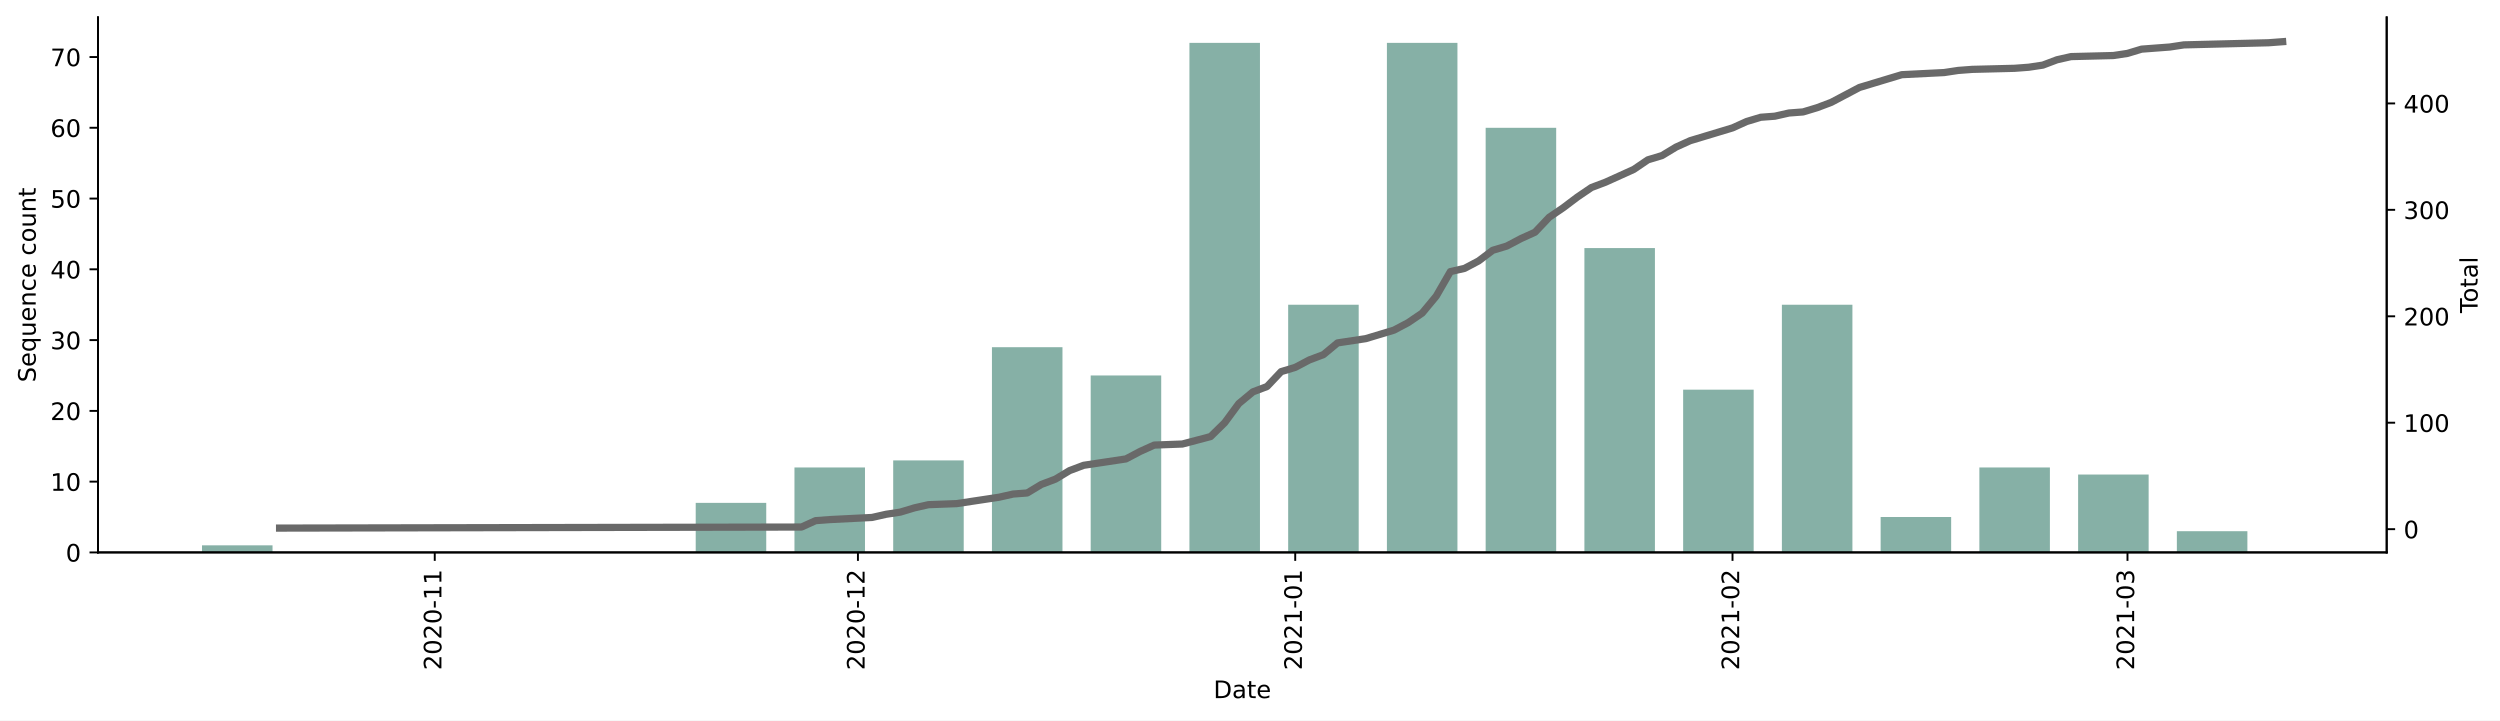
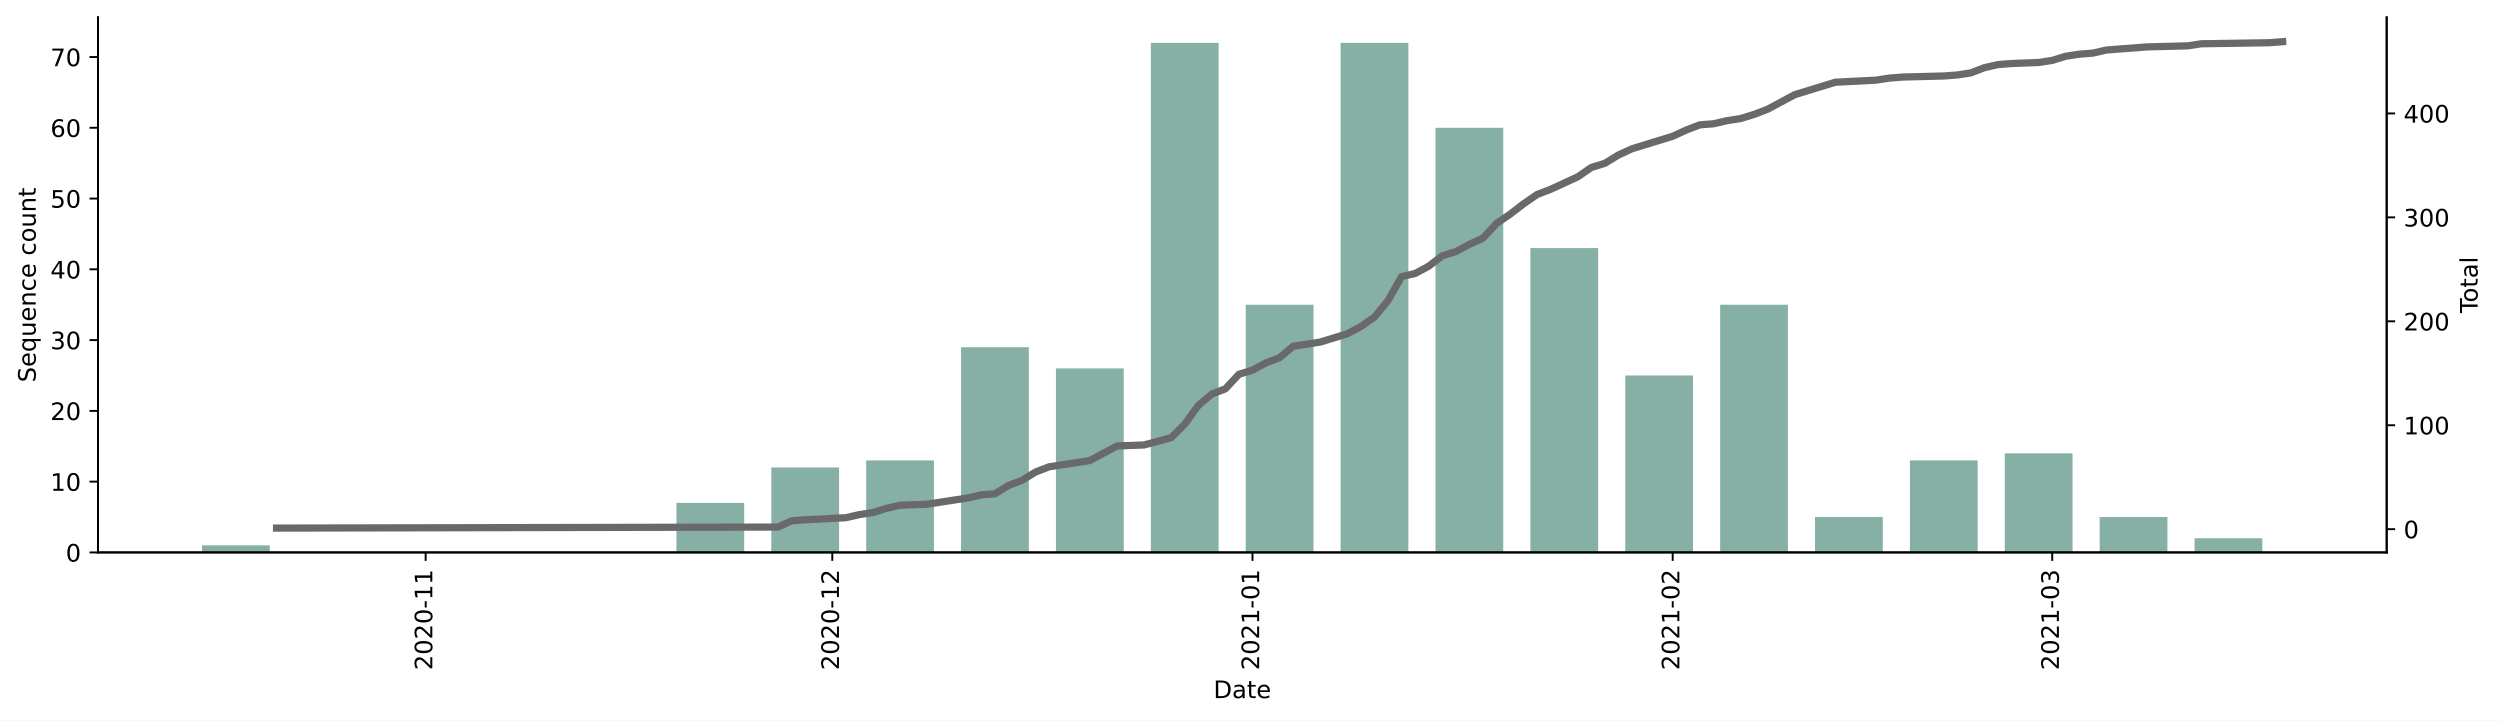
<svg xmlns="http://www.w3.org/2000/svg" xmlns:xlink="http://www.w3.org/1999/xlink" height="298.621pt" version="1.1" viewBox="0 0 1036.169 298.621" width="1036.169pt">
  <defs>
    <style type="text/css">*{stroke-linecap:butt;stroke-linejoin:round;}</style>
  </defs>
  <g id="figure_1">
    <g id="patch_1">
      <path d="M 0 298.621  L 1036.169 298.621  L 1036.169 0  L 0 0  z " style="fill:#ffffff;" />
    </g>
    <g id="axes_1">
      <g id="patch_2">
        <path d="M 40.603 228.96  L 989.203 228.96  L 989.203 7.2  L 40.603 7.2  z " style="fill:#ffffff;" />
      </g>
      <g id="patch_3">
-         <path clip-path="url(#p572b1491c7)" d="M 83.721 228.96  L 112.954 228.96  L 112.954 226.027  L 83.721 226.027  z " style="fill:#86b0a6;" />
+         <path clip-path="url(#pa84a18b714)" d="M 83.721 228.96  L 111.811 228.96  L 111.811 226.027  L 83.721 226.027  z " style="fill:#86b0a6;" />
      </g>
      <g id="patch_4">
-         <path clip-path="url(#p572b1491c7)" d="M 288.35 228.96  L 317.583 228.96  L 317.583 208.427  L 288.35 208.427  z " style="fill:#86b0a6;" />
+         <path clip-path="url(#pa84a18b714)" d="M 280.351 228.96  L 308.441 228.96  L 308.441 208.427  L 280.351 208.427  z " style="fill:#86b0a6;" />
      </g>
      <g id="patch_5">
-         <path clip-path="url(#p572b1491c7)" d="M 329.276 228.96  L 358.508 228.96  L 358.508 193.76  L 329.276 193.76  z " style="fill:#86b0a6;" />
+         <path clip-path="url(#pa84a18b714)" d="M 319.677 228.96  L 347.768 228.96  L 347.768 193.76  L 319.677 193.76  z " style="fill:#86b0a6;" />
      </g>
      <g id="patch_6">
-         <path clip-path="url(#p572b1491c7)" d="M 370.201 228.96  L 399.434 228.96  L 399.434 190.827  L 370.201 190.827  z " style="fill:#86b0a6;" />
+         <path clip-path="url(#pa84a18b714)" d="M 359.004 228.96  L 387.094 228.96  L 387.094 190.827  L 359.004 190.827  z " style="fill:#86b0a6;" />
      </g>
      <g id="patch_7">
-         <path clip-path="url(#p572b1491c7)" d="M 411.127 228.96  L 440.36 228.96  L 440.36 143.893  L 411.127 143.893  z " style="fill:#86b0a6;" />
+         <path clip-path="url(#pa84a18b714)" d="M 398.33 228.96  L 426.42 228.96  L 426.42 143.893  L 398.33 143.893  z " style="fill:#86b0a6;" />
      </g>
      <g id="patch_8">
-         <path clip-path="url(#p572b1491c7)" d="M 452.053 228.96  L 481.286 228.96  L 481.286 155.627  L 452.053 155.627  z " style="fill:#86b0a6;" />
+         <path clip-path="url(#pa84a18b714)" d="M 437.656 228.96  L 465.746 228.96  L 465.746 152.693  L 437.656 152.693  z " style="fill:#86b0a6;" />
      </g>
      <g id="patch_9">
-         <path clip-path="url(#p572b1491c7)" d="M 492.979 228.96  L 522.211 228.96  L 522.211 17.76  L 492.979 17.76  z " style="fill:#86b0a6;" />
+         <path clip-path="url(#pa84a18b714)" d="M 476.982 228.96  L 505.072 228.96  L 505.072 17.76  L 476.982 17.76  z " style="fill:#86b0a6;" />
      </g>
      <g id="patch_10">
-         <path clip-path="url(#p572b1491c7)" d="M 533.904 228.96  L 563.137 228.96  L 563.137 126.293  L 533.904 126.293  z " style="fill:#86b0a6;" />
+         <path clip-path="url(#pa84a18b714)" d="M 516.308 228.96  L 544.398 228.96  L 544.398 126.293  L 516.308 126.293  z " style="fill:#86b0a6;" />
      </g>
      <g id="patch_11">
-         <path clip-path="url(#p572b1491c7)" d="M 574.83 228.96  L 604.063 228.96  L 604.063 17.76  L 574.83 17.76  z " style="fill:#86b0a6;" />
+         <path clip-path="url(#pa84a18b714)" d="M 555.634 228.96  L 583.724 228.96  L 583.724 17.76  L 555.634 17.76  z " style="fill:#86b0a6;" />
      </g>
      <g id="patch_12">
-         <path clip-path="url(#p572b1491c7)" d="M 615.756 228.96  L 644.988 228.96  L 644.988 52.96  L 615.756 52.96  z " style="fill:#86b0a6;" />
+         <path clip-path="url(#pa84a18b714)" d="M 594.96 228.96  L 623.05 228.96  L 623.05 52.96  L 594.96 52.96  z " style="fill:#86b0a6;" />
      </g>
      <g id="patch_13">
-         <path clip-path="url(#p572b1491c7)" d="M 656.682 228.96  L 685.914 228.96  L 685.914 102.827  L 656.682 102.827  z " style="fill:#86b0a6;" />
+         <path clip-path="url(#pa84a18b714)" d="M 634.286 228.96  L 662.376 228.96  L 662.376 102.827  L 634.286 102.827  z " style="fill:#86b0a6;" />
      </g>
      <g id="patch_14">
-         <path clip-path="url(#p572b1491c7)" d="M 697.607 228.96  L 726.84 228.96  L 726.84 161.493  L 697.607 161.493  z " style="fill:#86b0a6;" />
+         <path clip-path="url(#pa84a18b714)" d="M 673.612 228.96  L 701.702 228.96  L 701.702 155.627  L 673.612 155.627  z " style="fill:#86b0a6;" />
      </g>
      <g id="patch_15">
-         <path clip-path="url(#p572b1491c7)" d="M 738.533 228.96  L 767.766 228.96  L 767.766 126.293  L 738.533 126.293  z " style="fill:#86b0a6;" />
+         <path clip-path="url(#pa84a18b714)" d="M 712.938 228.96  L 741.028 228.96  L 741.028 126.293  L 712.938 126.293  z " style="fill:#86b0a6;" />
      </g>
      <g id="patch_16">
-         <path clip-path="url(#p572b1491c7)" d="M 779.459 228.96  L 808.691 228.96  L 808.691 214.293  L 779.459 214.293  z " style="fill:#86b0a6;" />
+         <path clip-path="url(#pa84a18b714)" d="M 752.264 228.96  L 780.354 228.96  L 780.354 214.293  L 752.264 214.293  z " style="fill:#86b0a6;" />
      </g>
      <g id="patch_17">
-         <path clip-path="url(#p572b1491c7)" d="M 820.384 228.96  L 849.617 228.96  L 849.617 193.76  L 820.384 193.76  z " style="fill:#86b0a6;" />
+         <path clip-path="url(#pa84a18b714)" d="M 791.59 228.96  L 819.68 228.96  L 819.68 190.827  L 791.59 190.827  z " style="fill:#86b0a6;" />
      </g>
      <g id="patch_18">
-         <path clip-path="url(#p572b1491c7)" d="M 861.31 228.96  L 890.543 228.96  L 890.543 196.693  L 861.31 196.693  z " style="fill:#86b0a6;" />
+         <path clip-path="url(#pa84a18b714)" d="M 830.916 228.96  L 859.006 228.96  L 859.006 187.893  L 830.916 187.893  z " style="fill:#86b0a6;" />
      </g>
      <g id="patch_19">
-         <path clip-path="url(#p572b1491c7)" d="M 902.236 228.96  L 931.469 228.96  L 931.469 220.16  L 902.236 220.16  z " style="fill:#86b0a6;" />
+         <path clip-path="url(#pa84a18b714)" d="M 870.242 228.96  L 898.332 228.96  L 898.332 214.293  L 870.242 214.293  z " style="fill:#86b0a6;" />
+       </g>
+       <g id="patch_20">
+         <path clip-path="url(#pa84a18b714)" d="M 909.568 228.96  L 937.658 228.96  L 937.658 223.093  L 909.568 223.093  z " style="fill:#86b0a6;" />
      </g>
      <g id="matplotlib.axis_1">
        <g id="xtick_1">
          <g id="line2d_1">
            <defs>
-               <path d="M 0 0  L 0 3.5  " id="md94a33bcf1" style="stroke:#000000;stroke-width:0.8;" />
-             </defs>
-             <g>
-               <use style="stroke:#000000;stroke-width:0.8;" x="180.189" xlink:href="#md94a33bcf1" y="228.96" />
+               <path d="M 0 0  L 0 3.5  " id="m522c4301f9" style="stroke:#000000;stroke-width:0.8;" />
+             </defs>
+             <g>
+               <use style="stroke:#000000;stroke-width:0.8;" x="176.418" xlink:href="#m522c4301f9" y="228.96" />
            </g>
          </g>
          <g id="text_1">
-             <g transform="translate(182.9485 277.7428)rotate(-90)scale(0.1 -0.1)">
+             <g transform="translate(179.1778 277.7428)rotate(-90)scale(0.1 -0.1)">
              <defs>
                <path d="M 19.188 8.297  L 53.609 8.297  L 53.609 0  L 7.328 0  L 7.328 8.297  Q 12.938 14.109 22.625 23.891  Q 32.328 33.688 34.812 36.531  Q 39.547 41.844 41.422 45.531  Q 43.312 49.219 43.312 52.781  Q 43.312 58.594 39.234 62.25  Q 35.156 65.922 28.609 65.922  Q 23.969 65.922 18.812 64.312  Q 13.672 62.703 7.812 59.422  L 7.812 69.391  Q 13.766 71.781 18.938 73  Q 24.125 74.219 28.422 74.219  Q 39.75 74.219 46.484 68.547  Q 53.219 62.891 53.219 53.422  Q 53.219 48.922 51.531 44.891  Q 49.859 40.875 45.406 35.406  Q 44.188 33.984 37.641 27.219  Q 31.109 20.453 19.188 8.297  z " id="DejaVuSans-50" />
                <path d="M 31.781 66.406  Q 24.172 66.406 20.328 58.906  Q 16.5 51.422 16.5 36.375  Q 16.5 21.391 20.328 13.891  Q 24.172 6.391 31.781 6.391  Q 39.453 6.391 43.281 13.891  Q 47.125 21.391 47.125 36.375  Q 47.125 51.422 43.281 58.906  Q 39.453 66.406 31.781 66.406  z M 31.781 74.219  Q 44.047 74.219 50.516 64.516  Q 56.984 54.828 56.984 36.375  Q 56.984 17.969 50.516 8.266  Q 44.047 -1.422 31.781 -1.422  Q 19.531 -1.422 13.062 8.266  Q 6.594 17.969 6.594 36.375  Q 6.594 54.828 13.062 64.516  Q 19.531 74.219 31.781 74.219  z " id="DejaVuSans-48" />
                <path d="M 4.891 31.391  L 31.203 31.391  L 31.203 23.391  L 4.891 23.391  z " id="DejaVuSans-45" />
                <path d="M 12.406 8.297  L 28.516 8.297  L 28.516 63.922  L 10.984 60.406  L 10.984 69.391  L 28.422 72.906  L 38.281 72.906  L 38.281 8.297  L 54.391 8.297  L 54.391 0  L 12.406 0  z " id="DejaVuSans-49" />
              </defs>
              <use xlink:href="#DejaVuSans-50" />
              <use x="63.623" xlink:href="#DejaVuSans-48" />
              <use x="127.246" xlink:href="#DejaVuSans-50" />
              <use x="190.869" xlink:href="#DejaVuSans-48" />
              <use x="254.492" xlink:href="#DejaVuSans-45" />
              <use x="290.576" xlink:href="#DejaVuSans-49" />
              <use x="354.199" xlink:href="#DejaVuSans-49" />
            </g>
          </g>
        </g>
        <g id="xtick_2">
          <g id="line2d_2">
            <g>
-               <use style="stroke:#000000;stroke-width:0.8;" x="355.585" xlink:href="#md94a33bcf1" y="228.96" />
+               <use style="stroke:#000000;stroke-width:0.8;" x="344.959" xlink:href="#m522c4301f9" y="228.96" />
            </g>
          </g>
          <g id="text_2">
-             <g transform="translate(358.3445 277.7428)rotate(-90)scale(0.1 -0.1)">
+             <g transform="translate(347.7179 277.7428)rotate(-90)scale(0.1 -0.1)">
              <use xlink:href="#DejaVuSans-50" />
              <use x="63.623" xlink:href="#DejaVuSans-48" />
              <use x="127.246" xlink:href="#DejaVuSans-50" />
              <use x="190.869" xlink:href="#DejaVuSans-48" />
              <use x="254.492" xlink:href="#DejaVuSans-45" />
              <use x="290.576" xlink:href="#DejaVuSans-49" />
              <use x="354.199" xlink:href="#DejaVuSans-50" />
            </g>
          </g>
        </g>
        <g id="xtick_3">
          <g id="line2d_3">
            <g>
-               <use style="stroke:#000000;stroke-width:0.8;" x="536.828" xlink:href="#md94a33bcf1" y="228.96" />
+               <use style="stroke:#000000;stroke-width:0.8;" x="519.117" xlink:href="#m522c4301f9" y="228.96" />
            </g>
          </g>
          <g id="text_3">
-             <g transform="translate(539.587 277.7428)rotate(-90)scale(0.1 -0.1)">
+             <g transform="translate(521.876 277.7428)rotate(-90)scale(0.1 -0.1)">
              <use xlink:href="#DejaVuSans-50" />
              <use x="63.623" xlink:href="#DejaVuSans-48" />
              <use x="127.246" xlink:href="#DejaVuSans-50" />
              <use x="190.869" xlink:href="#DejaVuSans-49" />
              <use x="254.492" xlink:href="#DejaVuSans-45" />
              <use x="290.576" xlink:href="#DejaVuSans-48" />
              <use x="354.199" xlink:href="#DejaVuSans-49" />
            </g>
          </g>
        </g>
        <g id="xtick_4">
          <g id="line2d_4">
            <g>
-               <use style="stroke:#000000;stroke-width:0.8;" x="718.07" xlink:href="#md94a33bcf1" y="228.96" />
+               <use style="stroke:#000000;stroke-width:0.8;" x="693.275" xlink:href="#m522c4301f9" y="228.96" />
            </g>
          </g>
          <g id="text_4">
-             <g transform="translate(720.8295 277.7428)rotate(-90)scale(0.1 -0.1)">
+             <g transform="translate(696.0341 277.7428)rotate(-90)scale(0.1 -0.1)">
              <use xlink:href="#DejaVuSans-50" />
              <use x="63.623" xlink:href="#DejaVuSans-48" />
              <use x="127.246" xlink:href="#DejaVuSans-50" />
              <use x="190.869" xlink:href="#DejaVuSans-49" />
              <use x="254.492" xlink:href="#DejaVuSans-45" />
              <use x="290.576" xlink:href="#DejaVuSans-48" />
              <use x="354.199" xlink:href="#DejaVuSans-50" />
            </g>
          </g>
        </g>
        <g id="xtick_5">
          <g id="line2d_5">
            <g>
-               <use style="stroke:#000000;stroke-width:0.8;" x="881.773" xlink:href="#md94a33bcf1" y="228.96" />
+               <use style="stroke:#000000;stroke-width:0.8;" x="850.579" xlink:href="#m522c4301f9" y="228.96" />
            </g>
          </g>
          <g id="text_5">
-             <g transform="translate(884.5325 277.7428)rotate(-90)scale(0.1 -0.1)">
+             <g transform="translate(853.3382 277.7428)rotate(-90)scale(0.1 -0.1)">
              <defs>
                <path d="M 40.578 39.312  Q 47.656 37.797 51.625 33  Q 55.609 28.219 55.609 21.188  Q 55.609 10.406 48.188 4.484  Q 40.766 -1.422 27.094 -1.422  Q 22.516 -1.422 17.656 -0.516  Q 12.797 0.391 7.625 2.203  L 7.625 11.719  Q 11.719 9.328 16.594 8.109  Q 21.484 6.891 26.812 6.891  Q 36.078 6.891 40.938 10.547  Q 45.797 14.203 45.797 21.188  Q 45.797 27.641 41.281 31.266  Q 36.766 34.906 28.719 34.906  L 20.219 34.906  L 20.219 43.016  L 29.109 43.016  Q 36.375 43.016 40.234 45.922  Q 44.094 48.828 44.094 54.297  Q 44.094 59.906 40.109 62.906  Q 36.141 65.922 28.719 65.922  Q 24.656 65.922 20.016 65.031  Q 15.375 64.156 9.812 62.312  L 9.812 71.094  Q 15.438 72.656 20.344 73.438  Q 25.25 74.219 29.594 74.219  Q 40.828 74.219 47.359 69.109  Q 53.906 64.016 53.906 55.328  Q 53.906 49.266 50.438 45.094  Q 46.969 40.922 40.578 39.312  z " id="DejaVuSans-51" />
              </defs>
              <use xlink:href="#DejaVuSans-50" />
              <use x="63.623" xlink:href="#DejaVuSans-48" />
              <use x="127.246" xlink:href="#DejaVuSans-50" />
              <use x="190.869" xlink:href="#DejaVuSans-49" />
              <use x="254.492" xlink:href="#DejaVuSans-45" />
              <use x="290.576" xlink:href="#DejaVuSans-48" />
              <use x="354.199" xlink:href="#DejaVuSans-51" />
            </g>
          </g>
        </g>
        <g id="text_6">
          <g transform="translate(502.9523 289.3413)scale(0.1 -0.1)">
            <defs>
              <path d="M 19.672 64.797  L 19.672 8.109  L 31.594 8.109  Q 46.688 8.109 53.688 14.938  Q 60.688 21.781 60.688 36.531  Q 60.688 51.172 53.688 57.984  Q 46.688 64.797 31.594 64.797  z M 9.812 72.906  L 30.078 72.906  Q 51.266 72.906 61.172 64.094  Q 71.094 55.281 71.094 36.531  Q 71.094 17.672 61.125 8.828  Q 51.172 0 30.078 0  L 9.812 0  z " id="DejaVuSans-68" />
              <path d="M 34.281 27.484  Q 23.391 27.484 19.188 25  Q 14.984 22.516 14.984 16.5  Q 14.984 11.719 18.141 8.906  Q 21.297 6.109 26.703 6.109  Q 34.188 6.109 38.703 11.406  Q 43.219 16.703 43.219 25.484  L 43.219 27.484  z M 52.203 31.203  L 52.203 0  L 43.219 0  L 43.219 8.297  Q 40.141 3.328 35.547 0.953  Q 30.953 -1.422 24.312 -1.422  Q 15.922 -1.422 10.953 3.297  Q 6 8.016 6 15.922  Q 6 25.141 12.172 29.828  Q 18.359 34.516 30.609 34.516  L 43.219 34.516  L 43.219 35.406  Q 43.219 41.609 39.141 45  Q 35.062 48.391 27.688 48.391  Q 23 48.391 18.547 47.266  Q 14.109 46.141 10.016 43.891  L 10.016 52.203  Q 14.938 54.109 19.578 55.047  Q 24.219 56 28.609 56  Q 40.484 56 46.344 49.844  Q 52.203 43.703 52.203 31.203  z " id="DejaVuSans-97" />
              <path d="M 18.312 70.219  L 18.312 54.688  L 36.812 54.688  L 36.812 47.703  L 18.312 47.703  L 18.312 18.016  Q 18.312 11.328 20.141 9.422  Q 21.969 7.516 27.594 7.516  L 36.812 7.516  L 36.812 0  L 27.594 0  Q 17.188 0 13.234 3.875  Q 9.281 7.766 9.281 18.016  L 9.281 47.703  L 2.688 47.703  L 2.688 54.688  L 9.281 54.688  L 9.281 70.219  z " id="DejaVuSans-116" />
              <path d="M 56.203 29.594  L 56.203 25.203  L 14.891 25.203  Q 15.484 15.922 20.484 11.062  Q 25.484 6.203 34.422 6.203  Q 39.594 6.203 44.453 7.469  Q 49.312 8.734 54.109 11.281  L 54.109 2.781  Q 49.266 0.734 44.188 -0.344  Q 39.109 -1.422 33.891 -1.422  Q 20.797 -1.422 13.156 6.188  Q 5.516 13.812 5.516 26.812  Q 5.516 40.234 12.766 48.109  Q 20.016 56 32.328 56  Q 43.359 56 49.781 48.891  Q 56.203 41.797 56.203 29.594  z M 47.219 32.234  Q 47.125 39.594 43.094 43.984  Q 39.062 48.391 32.422 48.391  Q 24.906 48.391 20.391 44.141  Q 15.875 39.891 15.188 32.172  z " id="DejaVuSans-101" />
            </defs>
            <use xlink:href="#DejaVuSans-68" />
            <use x="77.002" xlink:href="#DejaVuSans-97" />
            <use x="138.281" xlink:href="#DejaVuSans-116" />
            <use x="177.49" xlink:href="#DejaVuSans-101" />
          </g>
        </g>
      </g>
      <g id="matplotlib.axis_2">
        <g id="ytick_1">
          <g id="line2d_6">
            <defs>
-               <path d="M 0 0  L -3.5 0  " id="m9b03193aa4" style="stroke:#000000;stroke-width:0.8;" />
-             </defs>
-             <g>
-               <use style="stroke:#000000;stroke-width:0.8;" x="40.603" xlink:href="#m9b03193aa4" y="228.96" />
+               <path d="M 0 0  L -3.5 0  " id="md5aaa35ded" style="stroke:#000000;stroke-width:0.8;" />
+             </defs>
+             <g>
+               <use style="stroke:#000000;stroke-width:0.8;" x="40.603" xlink:href="#md5aaa35ded" y="228.96" />
            </g>
          </g>
          <g id="text_7">
            <g transform="translate(27.24063 232.7592)scale(0.1 -0.1)">
              <use xlink:href="#DejaVuSans-48" />
            </g>
          </g>
        </g>
        <g id="ytick_2">
          <g id="line2d_7">
            <g>
-               <use style="stroke:#000000;stroke-width:0.8;" x="40.603" xlink:href="#m9b03193aa4" y="199.627" />
+               <use style="stroke:#000000;stroke-width:0.8;" x="40.603" xlink:href="#md5aaa35ded" y="199.627" />
            </g>
          </g>
          <g id="text_8">
            <g transform="translate(20.87813 203.4259)scale(0.1 -0.1)">
              <use xlink:href="#DejaVuSans-49" />
              <use x="63.623" xlink:href="#DejaVuSans-48" />
            </g>
          </g>
        </g>
        <g id="ytick_3">
          <g id="line2d_8">
            <g>
-               <use style="stroke:#000000;stroke-width:0.8;" x="40.603" xlink:href="#m9b03193aa4" y="170.293" />
+               <use style="stroke:#000000;stroke-width:0.8;" x="40.603" xlink:href="#md5aaa35ded" y="170.293" />
            </g>
          </g>
          <g id="text_9">
            <g transform="translate(20.87813 174.0926)scale(0.1 -0.1)">
              <use xlink:href="#DejaVuSans-50" />
              <use x="63.623" xlink:href="#DejaVuSans-48" />
            </g>
          </g>
        </g>
        <g id="ytick_4">
          <g id="line2d_9">
            <g>
-               <use style="stroke:#000000;stroke-width:0.8;" x="40.603" xlink:href="#m9b03193aa4" y="140.96" />
+               <use style="stroke:#000000;stroke-width:0.8;" x="40.603" xlink:href="#md5aaa35ded" y="140.96" />
            </g>
          </g>
          <g id="text_10">
            <g transform="translate(20.87813 144.7592)scale(0.1 -0.1)">
              <use xlink:href="#DejaVuSans-51" />
              <use x="63.623" xlink:href="#DejaVuSans-48" />
            </g>
          </g>
        </g>
        <g id="ytick_5">
          <g id="line2d_10">
            <g>
-               <use style="stroke:#000000;stroke-width:0.8;" x="40.603" xlink:href="#m9b03193aa4" y="111.627" />
+               <use style="stroke:#000000;stroke-width:0.8;" x="40.603" xlink:href="#md5aaa35ded" y="111.627" />
            </g>
          </g>
          <g id="text_11">
            <g transform="translate(20.87813 115.4259)scale(0.1 -0.1)">
              <defs>
                <path d="M 37.797 64.312  L 12.891 25.391  L 37.797 25.391  z M 35.203 72.906  L 47.609 72.906  L 47.609 25.391  L 58.016 25.391  L 58.016 17.188  L 47.609 17.188  L 47.609 0  L 37.797 0  L 37.797 17.188  L 4.891 17.188  L 4.891 26.703  z " id="DejaVuSans-52" />
              </defs>
              <use xlink:href="#DejaVuSans-52" />
              <use x="63.623" xlink:href="#DejaVuSans-48" />
            </g>
          </g>
        </g>
        <g id="ytick_6">
          <g id="line2d_11">
            <g>
-               <use style="stroke:#000000;stroke-width:0.8;" x="40.603" xlink:href="#m9b03193aa4" y="82.293" />
+               <use style="stroke:#000000;stroke-width:0.8;" x="40.603" xlink:href="#md5aaa35ded" y="82.293" />
            </g>
          </g>
          <g id="text_12">
            <g transform="translate(20.87813 86.09255)scale(0.1 -0.1)">
              <defs>
                <path d="M 10.797 72.906  L 49.516 72.906  L 49.516 64.594  L 19.828 64.594  L 19.828 46.734  Q 21.969 47.469 24.109 47.828  Q 26.266 48.188 28.422 48.188  Q 40.625 48.188 47.75 41.5  Q 54.891 34.812 54.891 23.391  Q 54.891 11.625 47.562 5.094  Q 40.234 -1.422 26.906 -1.422  Q 22.312 -1.422 17.547 -0.641  Q 12.797 0.141 7.719 1.703  L 7.719 11.625  Q 12.109 9.234 16.797 8.062  Q 21.484 6.891 26.703 6.891  Q 35.156 6.891 40.078 11.328  Q 45.016 15.766 45.016 23.391  Q 45.016 31 40.078 35.438  Q 35.156 39.891 26.703 39.891  Q 22.75 39.891 18.812 39.016  Q 14.891 38.141 10.797 36.281  z " id="DejaVuSans-53" />
              </defs>
              <use xlink:href="#DejaVuSans-53" />
              <use x="63.623" xlink:href="#DejaVuSans-48" />
            </g>
          </g>
        </g>
        <g id="ytick_7">
          <g id="line2d_12">
            <g>
-               <use style="stroke:#000000;stroke-width:0.8;" x="40.603" xlink:href="#m9b03193aa4" y="52.96" />
+               <use style="stroke:#000000;stroke-width:0.8;" x="40.603" xlink:href="#md5aaa35ded" y="52.96" />
            </g>
          </g>
          <g id="text_13">
            <g transform="translate(20.87813 56.75922)scale(0.1 -0.1)">
              <defs>
                <path d="M 33.016 40.375  Q 26.375 40.375 22.484 35.828  Q 18.609 31.297 18.609 23.391  Q 18.609 15.531 22.484 10.953  Q 26.375 6.391 33.016 6.391  Q 39.656 6.391 43.531 10.953  Q 47.406 15.531 47.406 23.391  Q 47.406 31.297 43.531 35.828  Q 39.656 40.375 33.016 40.375  z M 52.594 71.297  L 52.594 62.312  Q 48.875 64.062 45.094 64.984  Q 41.312 65.922 37.594 65.922  Q 27.828 65.922 22.672 59.328  Q 17.531 52.734 16.797 39.406  Q 19.672 43.656 24.016 45.922  Q 28.375 48.188 33.594 48.188  Q 44.578 48.188 50.953 41.516  Q 57.328 34.859 57.328 23.391  Q 57.328 12.156 50.688 5.359  Q 44.047 -1.422 33.016 -1.422  Q 20.359 -1.422 13.672 8.266  Q 6.984 17.969 6.984 36.375  Q 6.984 53.656 15.188 63.938  Q 23.391 74.219 37.203 74.219  Q 40.922 74.219 44.703 73.484  Q 48.484 72.75 52.594 71.297  z " id="DejaVuSans-54" />
              </defs>
              <use xlink:href="#DejaVuSans-54" />
              <use x="63.623" xlink:href="#DejaVuSans-48" />
            </g>
          </g>
        </g>
        <g id="ytick_8">
          <g id="line2d_13">
            <g>
-               <use style="stroke:#000000;stroke-width:0.8;" x="40.603" xlink:href="#m9b03193aa4" y="23.627" />
+               <use style="stroke:#000000;stroke-width:0.8;" x="40.603" xlink:href="#md5aaa35ded" y="23.627" />
            </g>
          </g>
          <g id="text_14">
            <g transform="translate(20.87813 27.42589)scale(0.1 -0.1)">
              <defs>
                <path d="M 8.203 72.906  L 55.078 72.906  L 55.078 68.703  L 28.609 0  L 18.312 0  L 43.219 64.594  L 8.203 64.594  z " id="DejaVuSans-55" />
              </defs>
              <use xlink:href="#DejaVuSans-55" />
              <use x="63.623" xlink:href="#DejaVuSans-48" />
            </g>
          </g>
        </g>
        <g id="text_15">
          <g transform="translate(14.79844 158.4402)rotate(-90)scale(0.1 -0.1)">
            <defs>
              <path d="M 53.516 70.516  L 53.516 60.891  Q 47.906 63.578 42.922 64.891  Q 37.938 66.219 33.297 66.219  Q 25.25 66.219 20.875 63.094  Q 16.5 59.969 16.5 54.203  Q 16.5 49.359 19.406 46.891  Q 22.312 44.438 30.422 42.922  L 36.375 41.703  Q 47.406 39.594 52.656 34.297  Q 57.906 29 57.906 20.125  Q 57.906 9.516 50.797 4.047  Q 43.703 -1.422 29.984 -1.422  Q 24.812 -1.422 18.969 -0.25  Q 13.141 0.922 6.891 3.219  L 6.891 13.375  Q 12.891 10.016 18.656 8.297  Q 24.422 6.594 29.984 6.594  Q 38.422 6.594 43.016 9.906  Q 47.609 13.234 47.609 19.391  Q 47.609 24.75 44.312 27.781  Q 41.016 30.812 33.5 32.328  L 27.484 33.5  Q 16.453 35.688 11.516 40.375  Q 6.594 45.062 6.594 53.422  Q 6.594 63.094 13.406 68.656  Q 20.219 74.219 32.172 74.219  Q 37.312 74.219 42.625 73.281  Q 47.953 72.359 53.516 70.516  z " id="DejaVuSans-83" />
              <path d="M 14.797 27.297  Q 14.797 17.391 18.875 11.75  Q 22.953 6.109 30.078 6.109  Q 37.203 6.109 41.297 11.75  Q 45.406 17.391 45.406 27.297  Q 45.406 37.203 41.297 42.844  Q 37.203 48.484 30.078 48.484  Q 22.953 48.484 18.875 42.844  Q 14.797 37.203 14.797 27.297  z M 45.406 8.203  Q 42.578 3.328 38.25 0.953  Q 33.938 -1.422 27.875 -1.422  Q 17.969 -1.422 11.734 6.484  Q 5.516 14.406 5.516 27.297  Q 5.516 40.188 11.734 48.094  Q 17.969 56 27.875 56  Q 33.938 56 38.25 53.625  Q 42.578 51.266 45.406 46.391  L 45.406 54.688  L 54.391 54.688  L 54.391 -20.797  L 45.406 -20.797  z " id="DejaVuSans-113" />
              <path d="M 8.5 21.578  L 8.5 54.688  L 17.484 54.688  L 17.484 21.922  Q 17.484 14.156 20.5 10.266  Q 23.531 6.391 29.594 6.391  Q 36.859 6.391 41.078 11.031  Q 45.312 15.672 45.312 23.688  L 45.312 54.688  L 54.297 54.688  L 54.297 0  L 45.312 0  L 45.312 8.406  Q 42.047 3.422 37.719 1  Q 33.406 -1.422 27.688 -1.422  Q 18.266 -1.422 13.375 4.438  Q 8.5 10.297 8.5 21.578  z M 31.109 56  z " id="DejaVuSans-117" />
              <path d="M 54.891 33.016  L 54.891 0  L 45.906 0  L 45.906 32.719  Q 45.906 40.484 42.875 44.328  Q 39.844 48.188 33.797 48.188  Q 26.516 48.188 22.312 43.547  Q 18.109 38.922 18.109 30.906  L 18.109 0  L 9.078 0  L 9.078 54.688  L 18.109 54.688  L 18.109 46.188  Q 21.344 51.125 25.703 53.562  Q 30.078 56 35.797 56  Q 45.219 56 50.047 50.172  Q 54.891 44.344 54.891 33.016  z " id="DejaVuSans-110" />
              <path d="M 48.781 52.594  L 48.781 44.188  Q 44.969 46.297 41.141 47.344  Q 37.312 48.391 33.406 48.391  Q 24.656 48.391 19.812 42.844  Q 14.984 37.312 14.984 27.297  Q 14.984 17.281 19.812 11.734  Q 24.656 6.203 33.406 6.203  Q 37.312 6.203 41.141 7.25  Q 44.969 8.297 48.781 10.406  L 48.781 2.094  Q 45.016 0.344 40.984 -0.531  Q 36.969 -1.422 32.422 -1.422  Q 20.062 -1.422 12.781 6.344  Q 5.516 14.109 5.516 27.297  Q 5.516 40.672 12.859 48.328  Q 20.219 56 33.016 56  Q 37.156 56 41.109 55.141  Q 45.062 54.297 48.781 52.594  z " id="DejaVuSans-99" />
              <path id="DejaVuSans-32" />
              <path d="M 30.609 48.391  Q 23.391 48.391 19.188 42.75  Q 14.984 37.109 14.984 27.297  Q 14.984 17.484 19.156 11.844  Q 23.344 6.203 30.609 6.203  Q 37.797 6.203 41.984 11.859  Q 46.188 17.531 46.188 27.297  Q 46.188 37.016 41.984 42.703  Q 37.797 48.391 30.609 48.391  z M 30.609 56  Q 42.328 56 49.016 48.375  Q 55.719 40.766 55.719 27.297  Q 55.719 13.875 49.016 6.219  Q 42.328 -1.422 30.609 -1.422  Q 18.844 -1.422 12.172 6.219  Q 5.516 13.875 5.516 27.297  Q 5.516 40.766 12.172 48.375  Q 18.844 56 30.609 56  z " id="DejaVuSans-111" />
            </defs>
            <use xlink:href="#DejaVuSans-83" />
            <use x="63.477" xlink:href="#DejaVuSans-101" />
            <use x="125" xlink:href="#DejaVuSans-113" />
            <use x="188.477" xlink:href="#DejaVuSans-117" />
            <use x="251.855" xlink:href="#DejaVuSans-101" />
            <use x="313.379" xlink:href="#DejaVuSans-110" />
            <use x="376.758" xlink:href="#DejaVuSans-99" />
            <use x="431.738" xlink:href="#DejaVuSans-101" />
            <use x="493.262" xlink:href="#DejaVuSans-32" />
            <use x="525.049" xlink:href="#DejaVuSans-99" />
            <use x="580.029" xlink:href="#DejaVuSans-111" />
            <use x="641.211" xlink:href="#DejaVuSans-117" />
            <use x="704.59" xlink:href="#DejaVuSans-110" />
            <use x="767.969" xlink:href="#DejaVuSans-116" />
          </g>
        </g>
      </g>
-       <g id="patch_20">
+       <g id="patch_21">
        <path d="M 40.603 228.96  L 40.603 7.2  " style="fill:none;stroke:#000000;stroke-linecap:square;stroke-linejoin:miter;stroke-width:0.8;" />
      </g>
-       <g id="patch_21">
+       <g id="patch_22">
        <path d="M 989.203 228.96  L 989.203 7.2  " style="fill:none;stroke:#000000;stroke-linecap:square;stroke-linejoin:miter;stroke-width:0.8;" />
      </g>
-       <g id="patch_22">
+       <g id="patch_23">
        <path d="M 40.603 228.96  L 989.203 228.96  " style="fill:none;stroke:#000000;stroke-linecap:square;stroke-linejoin:miter;stroke-width:0.8;" />
      </g>
    </g>
    <g id="axes_2">
      <g id="matplotlib.axis_3">
        <g id="ytick_9">
          <g id="line2d_14">
            <defs>
-               <path d="M 0 0  L 3.5 0  " id="m7f174a0e6d" style="stroke:#000000;stroke-width:0.8;" />
-             </defs>
-             <g>
-               <use style="stroke:#000000;stroke-width:0.8;" x="989.203" xlink:href="#m7f174a0e6d" y="219.321" />
+               <path d="M 0 0  L 3.5 0  " id="m6c7faed634" style="stroke:#000000;stroke-width:0.8;" />
+             </defs>
+             <g>
+               <use style="stroke:#000000;stroke-width:0.8;" x="989.203" xlink:href="#m6c7faed634" y="219.311" />
            </g>
          </g>
          <g id="text_16">
-             <g transform="translate(996.2031 223.1204)scale(0.1 -0.1)">
+             <g transform="translate(996.2031 223.11)scale(0.1 -0.1)">
              <use xlink:href="#DejaVuSans-48" />
            </g>
          </g>
        </g>
        <g id="ytick_10">
          <g id="line2d_15">
            <g>
-               <use style="stroke:#000000;stroke-width:0.8;" x="989.203" xlink:href="#m7f174a0e6d" y="175.207" />
+               <use style="stroke:#000000;stroke-width:0.8;" x="989.203" xlink:href="#m6c7faed634" y="176.234" />
            </g>
          </g>
          <g id="text_17">
-             <g transform="translate(996.2031 179.0066)scale(0.1 -0.1)">
+             <g transform="translate(996.2031 180.0331)scale(0.1 -0.1)">
              <use xlink:href="#DejaVuSans-49" />
              <use x="63.623" xlink:href="#DejaVuSans-48" />
              <use x="127.246" xlink:href="#DejaVuSans-48" />
            </g>
          </g>
        </g>
        <g id="ytick_11">
          <g id="line2d_16">
            <g>
-               <use style="stroke:#000000;stroke-width:0.8;" x="989.203" xlink:href="#m7f174a0e6d" y="131.094" />
+               <use style="stroke:#000000;stroke-width:0.8;" x="989.203" xlink:href="#m6c7faed634" y="133.157" />
            </g>
          </g>
          <g id="text_18">
-             <g transform="translate(996.2031 134.8928)scale(0.1 -0.1)">
+             <g transform="translate(996.2031 136.9561)scale(0.1 -0.1)">
              <use xlink:href="#DejaVuSans-50" />
              <use x="63.623" xlink:href="#DejaVuSans-48" />
              <use x="127.246" xlink:href="#DejaVuSans-48" />
            </g>
          </g>
        </g>
        <g id="ytick_12">
          <g id="line2d_17">
            <g>
-               <use style="stroke:#000000;stroke-width:0.8;" x="989.203" xlink:href="#m7f174a0e6d" y="86.98" />
+               <use style="stroke:#000000;stroke-width:0.8;" x="989.203" xlink:href="#m6c7faed634" y="90.08" />
            </g>
          </g>
          <g id="text_19">
-             <g transform="translate(996.2031 90.779)scale(0.1 -0.1)">
+             <g transform="translate(996.2031 93.87922)scale(0.1 -0.1)">
              <use xlink:href="#DejaVuSans-51" />
              <use x="63.623" xlink:href="#DejaVuSans-48" />
              <use x="127.246" xlink:href="#DejaVuSans-48" />
            </g>
          </g>
        </g>
        <g id="ytick_13">
          <g id="line2d_18">
            <g>
-               <use style="stroke:#000000;stroke-width:0.8;" x="989.203" xlink:href="#m7f174a0e6d" y="42.866" />
+               <use style="stroke:#000000;stroke-width:0.8;" x="989.203" xlink:href="#m6c7faed634" y="47.003" />
            </g>
          </g>
          <g id="text_20">
-             <g transform="translate(996.2031 46.66521)scale(0.1 -0.1)">
+             <g transform="translate(996.2031 50.8023)scale(0.1 -0.1)">
              <use xlink:href="#DejaVuSans-52" />
              <use x="63.623" xlink:href="#DejaVuSans-48" />
              <use x="127.246" xlink:href="#DejaVuSans-48" />
            </g>
          </g>
        </g>
        <g id="text_21">
          <g transform="translate(1026.889 129.7566)rotate(-90)scale(0.1 -0.1)">
            <defs>
              <path d="M -0.297 72.906  L 61.375 72.906  L 61.375 64.594  L 35.5 64.594  L 35.5 0  L 25.594 0  L 25.594 64.594  L -0.297 64.594  z " id="DejaVuSans-84" />
              <path d="M 9.422 75.984  L 18.406 75.984  L 18.406 0  L 9.422 0  z " id="DejaVuSans-108" />
            </defs>
            <use xlink:href="#DejaVuSans-84" />
            <use x="44.084" xlink:href="#DejaVuSans-111" />
            <use x="105.266" xlink:href="#DejaVuSans-116" />
            <use x="144.475" xlink:href="#DejaVuSans-97" />
            <use x="205.754" xlink:href="#DejaVuSans-108" />
          </g>
        </g>
      </g>
      <g id="line2d_19">
-         <path clip-path="url(#p572b1491c7)" d="M 115.877 218.88  L 332.199 218.439  L 338.045 215.792  L 343.892 215.351  L 361.432 214.469  L 367.278 213.145  L 373.125 212.263  L 378.971 210.498  L 384.818 209.175  L 396.511 208.734  L 408.204 206.969  L 414.05 206.087  L 419.897 204.764  L 425.743 204.322  L 431.59 200.793  L 437.437 198.588  L 443.283 195.059  L 449.13 192.853  L 454.976 191.971  L 466.669 190.206  L 472.516 187.118  L 478.362 184.471  L 490.055 184.03  L 501.748 180.942  L 507.595 175.207  L 513.441 167.267  L 519.288 162.414  L 525.135 160.209  L 530.981 154.033  L 536.828 152.268  L 542.674 149.18  L 548.521 146.975  L 554.367 142.122  L 566.06 140.357  L 571.907 138.593  L 577.753 136.828  L 583.6 133.74  L 589.446 129.77  L 595.293 122.712  L 601.139 112.566  L 606.986 111.242  L 612.833 108.154  L 618.679 103.743  L 624.526 101.978  L 630.372 98.891  L 636.219 96.244  L 642.065 90.068  L 647.912 86.098  L 653.758 81.686  L 659.605 77.716  L 665.451 75.51  L 677.144 70.217  L 682.991 66.246  L 688.837 64.482  L 694.684 60.953  L 700.531 58.306  L 706.377 56.541  L 712.224 54.777  L 718.07 53.012  L 723.917 50.365  L 729.763 48.601  L 735.61 48.16  L 741.456 46.836  L 747.303 46.395  L 753.149 44.631  L 758.996 42.425  L 764.842 39.337  L 770.689 36.249  L 776.535 34.484  L 782.382 32.72  L 788.229 30.955  L 805.768 30.073  L 811.615 29.191  L 817.461 28.75  L 835.001 28.308  L 840.847 27.867  L 846.694 26.985  L 852.54 24.779  L 858.387 23.456  L 875.927 23.015  L 881.773 22.133  L 887.62 20.368  L 893.466 19.927  L 899.313 19.486  L 905.159 18.603  L 922.699 18.162  L 940.238 17.721  L 946.085 17.28  " style="fill:none;stroke:#696969;stroke-linecap:square;stroke-width:3;" />
-       </g>
-       <g id="patch_23">
+         <path clip-path="url(#pa84a18b714)" d="M 114.62 218.88  L 322.486 218.449  L 328.104 215.865  L 333.722 215.434  L 350.577 214.572  L 356.195 213.28  L 361.813 212.418  L 367.431 210.695  L 373.049 209.403  L 384.285 208.972  L 395.521 207.249  L 401.139 206.388  L 406.757 205.095  L 412.375 204.665  L 417.993 201.218  L 423.611 199.065  L 429.229 195.618  L 434.847 193.465  L 440.465 192.603  L 451.701 190.88  L 457.319 187.865  L 462.937 184.849  L 474.173 184.418  L 485.409 181.403  L 491.027 175.803  L 496.645 168.049  L 502.263 163.311  L 507.881 161.157  L 513.499 155.126  L 519.117 153.403  L 524.735 150.388  L 530.353 148.234  L 535.971 143.495  L 547.207 141.772  L 552.825 140.049  L 558.443 138.326  L 564.061 135.311  L 569.679 131.434  L 575.297 124.542  L 580.915 114.634  L 586.533 113.342  L 592.151 110.326  L 597.769 106.018  L 603.387 104.295  L 609.005 101.28  L 614.623 98.695  L 620.241 92.665  L 625.859 88.788  L 631.477 84.48  L 637.095 80.603  L 642.713 78.449  L 653.949 73.28  L 659.567 69.403  L 665.185 67.68  L 670.803 64.234  L 676.421 61.649  L 682.039 59.926  L 687.657 58.203  L 693.275 56.48  L 698.893 53.895  L 704.511 51.742  L 710.129 51.311  L 715.747 50.018  L 721.365 49.157  L 726.983 47.434  L 732.601 45.28  L 738.219 42.265  L 743.837 39.249  L 749.455 37.526  L 755.073 35.803  L 760.691 34.08  L 777.545 33.218  L 783.163 32.357  L 788.781 31.926  L 805.635 31.495  L 811.253 31.065  L 816.871 30.203  L 822.489 28.049  L 828.107 26.757  L 833.725 26.326  L 844.961 25.895  L 850.579 25.034  L 856.197 23.311  L 861.815 22.449  L 867.433 22.018  L 873.051 20.726  L 878.669 20.295  L 889.905 19.434  L 906.759 19.003  L 912.377 18.142  L 940.467 17.711  L 946.085 17.28  " style="fill:none;stroke:#696969;stroke-linecap:square;stroke-width:3;" />
+       </g>
+       <g id="patch_24">
        <path d="M 40.603 228.96  L 40.603 7.2  " style="fill:none;stroke:#000000;stroke-linecap:square;stroke-linejoin:miter;stroke-width:0.8;" />
      </g>
-       <g id="patch_24">
+       <g id="patch_25">
        <path d="M 989.203 228.96  L 989.203 7.2  " style="fill:none;stroke:#000000;stroke-linecap:square;stroke-linejoin:miter;stroke-width:0.8;" />
      </g>
-       <g id="patch_25">
+       <g id="patch_26">
        <path d="M 40.603 228.96  L 989.203 228.96  " style="fill:none;stroke:#000000;stroke-linecap:square;stroke-linejoin:miter;stroke-width:0.8;" />
      </g>
    </g>
  </g>
  <defs>
-     <clipPath id="p572b1491c7">
+     <clipPath id="pa84a18b714">
      <rect height="221.76" width="948.6" x="40.603" y="7.2" />
    </clipPath>
  </defs>
</svg>
